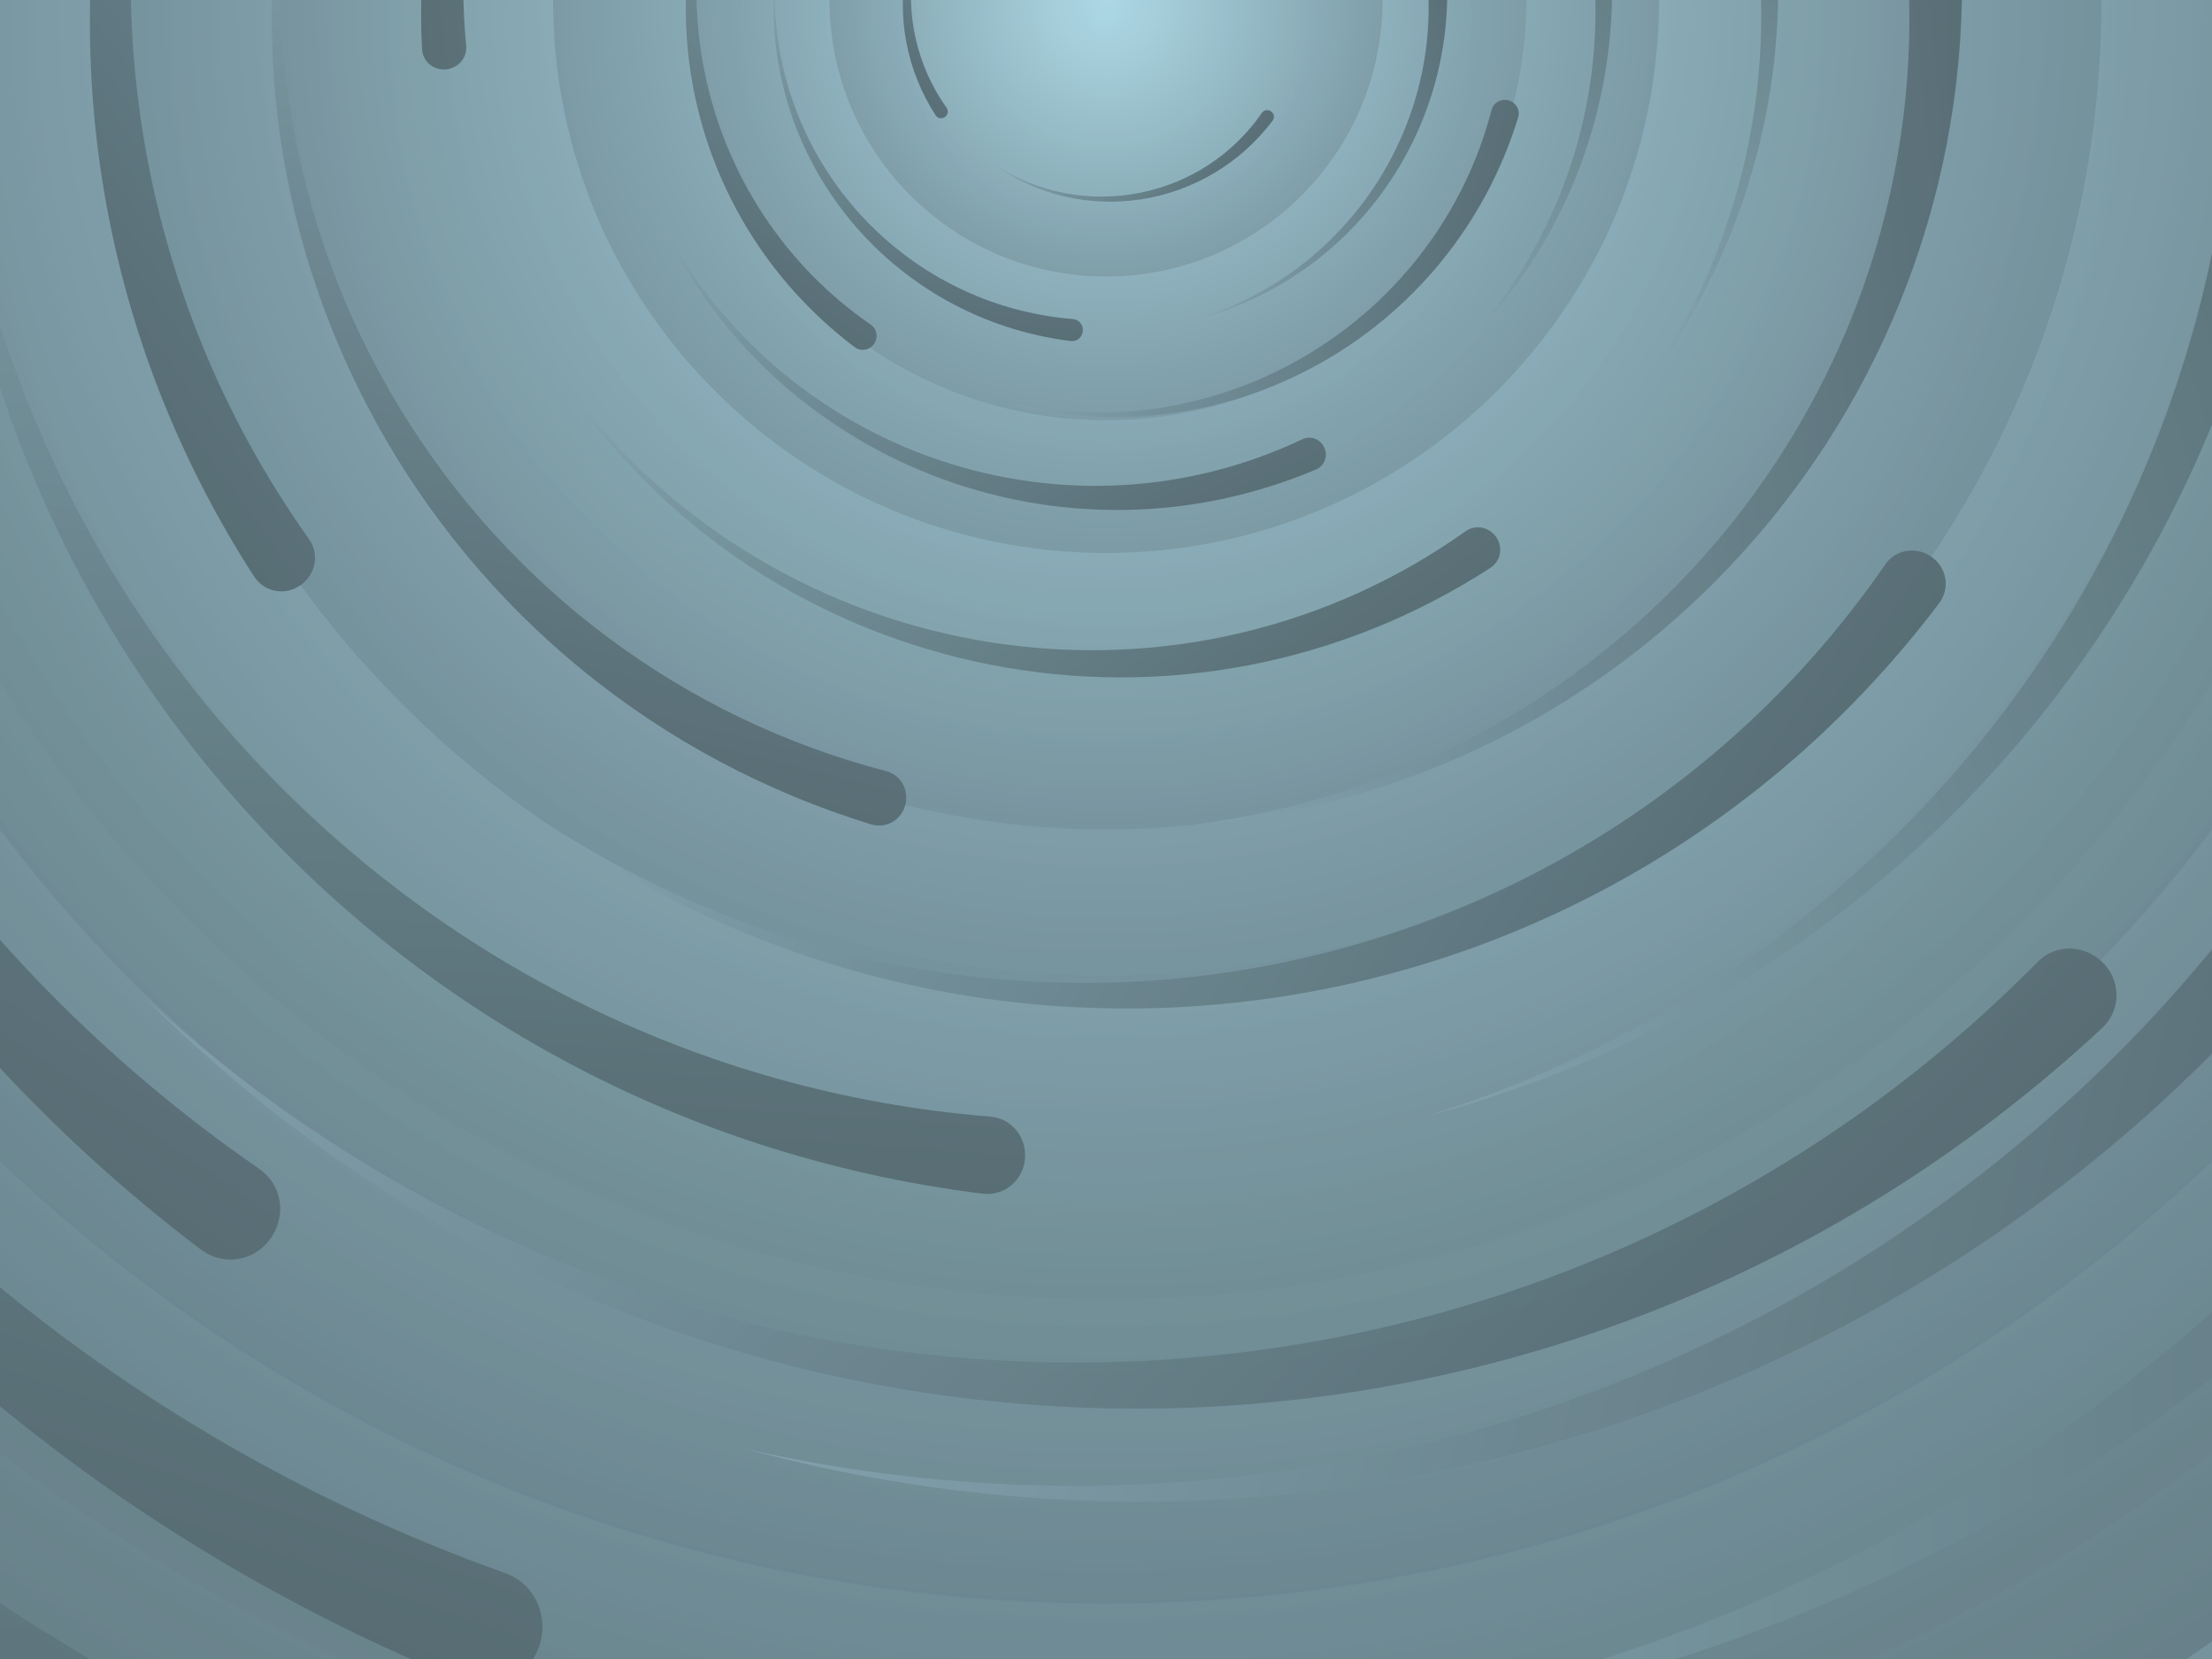
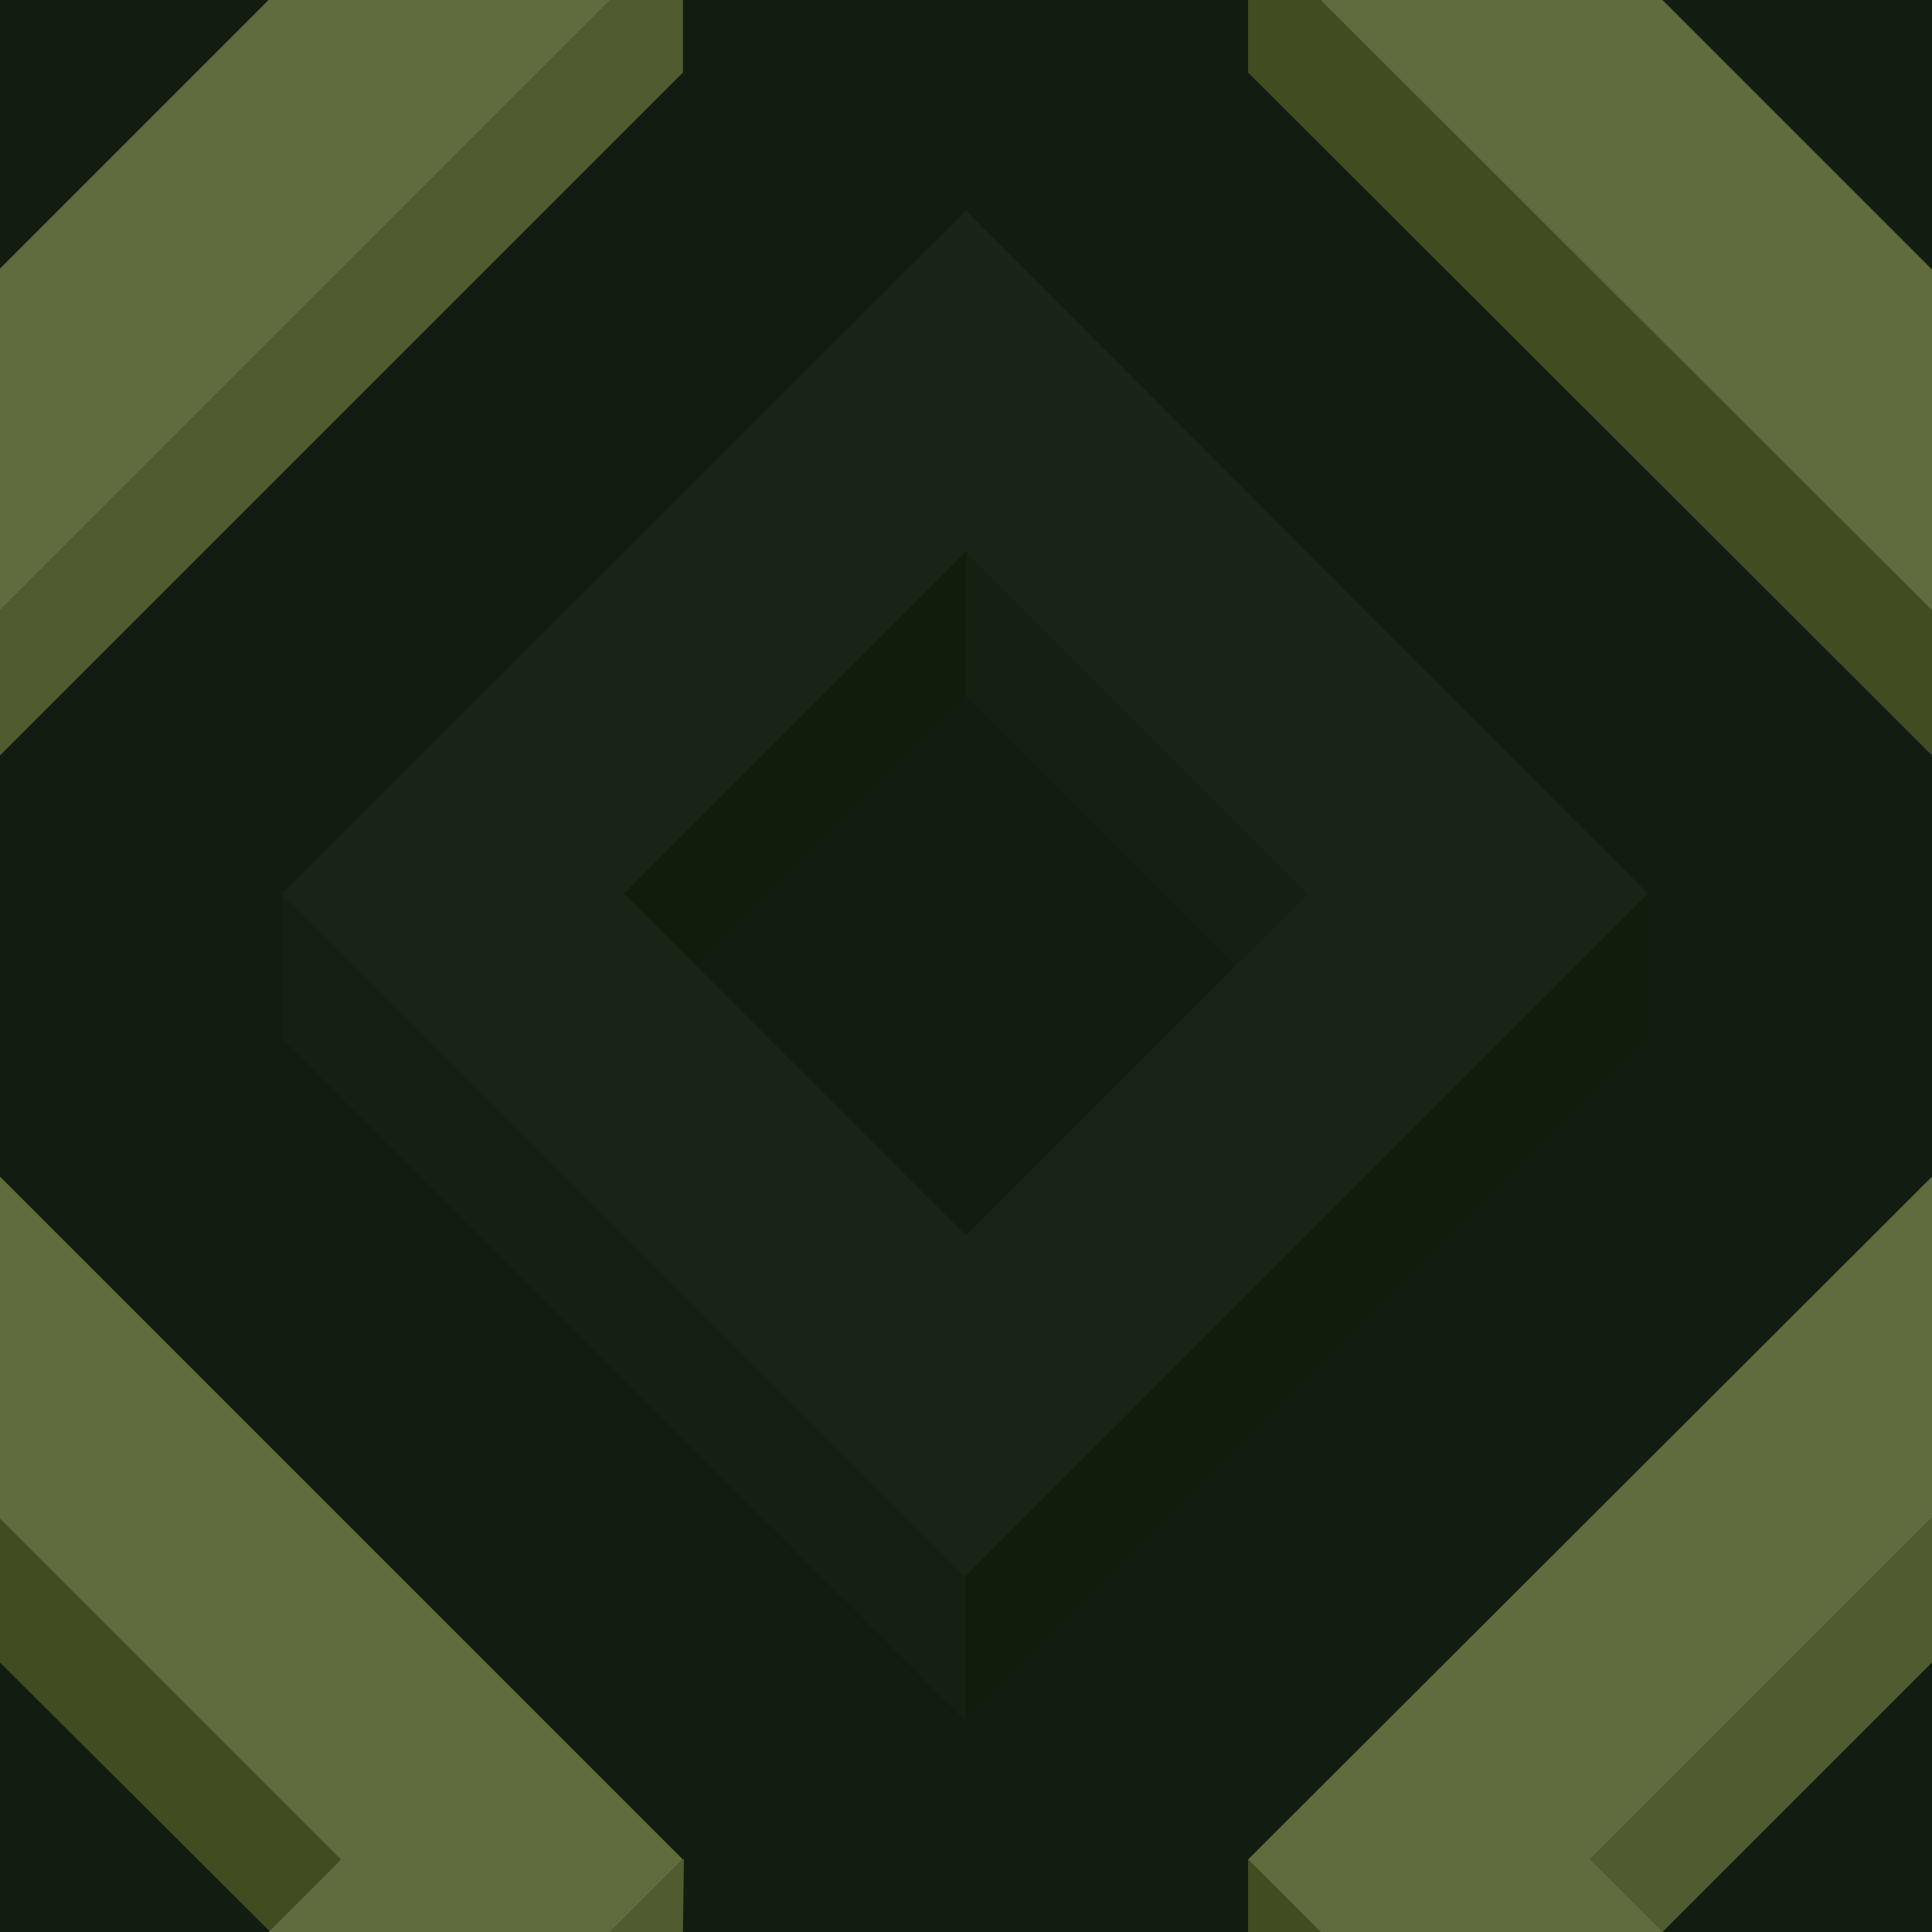
- <svg xmlns="http://www.w3.org/2000/svg" viewBox="0 0 2000 1500">
-   <rect fill="#556A71" width="2000" height="1500" />
-   <defs>
-     <radialGradient id="a" gradientUnits="objectBoundingBox">
-       <stop offset="0" stop-color="#ADD8E6" />
-       <stop offset="1" stop-color="#556A71" />
-     </radialGradient>
-     <linearGradient id="b" gradientUnits="userSpaceOnUse" x1="0" y1="750" x2="1550" y2="750">
-       <stop offset="0" stop-color="#81a1ac" />
-       <stop offset="1" stop-color="#556A71" />
-     </linearGradient>
-     <path id="s" fill="url(#b)" d="M1549.2 51.6c-5.4 99.1-20.2 197.6-44.2 293.6c-24.1 96-57.4 189.4-99.3 278.6c-41.9 89.2-92.4 174.1-150.3 253.3c-58 79.2-123.4 152.6-195.1 219c-71.7 66.4-149.6 125.8-232.2 177.2c-82.7 51.4-170.1 94.7-260.7 129.1c-90.6 34.4-184.4 60-279.5 76.3C192.6 1495 96.1 1502 0 1500c96.1-2.1 191.8-13.3 285.4-33.6c93.6-20.2 185-49.5 272.5-87.2c87.6-37.7 171.3-83.8 249.6-137.3c78.4-53.5 151.5-114.5 217.9-181.7c66.5-67.2 126.4-140.7 178.6-218.9c52.3-78.3 96.9-161.4 133-247.9c36.1-86.5 63.8-176.2 82.6-267.6c18.8-91.4 28.6-184.4 29.6-277.4c0.3-27.6 23.2-48.7 50.8-48.4s49.5 21.8 49.2 49.5c0 0.7 0 1.3-0.1 2L1549.2 51.6z" />
-     <g id="g">
-       <use href="#s" transform="scale(0.12) rotate(60)" />
-       <use href="#s" transform="scale(0.2) rotate(10)" />
-       <use href="#s" transform="scale(0.25) rotate(40)" />
-       <use href="#s" transform="scale(0.3) rotate(-20)" />
-       <use href="#s" transform="scale(0.4) rotate(-30)" />
-       <use href="#s" transform="scale(0.5) rotate(20)" />
-       <use href="#s" transform="scale(0.6) rotate(60)" />
-       <use href="#s" transform="scale(0.7) rotate(10)" />
-       <use href="#s" transform="scale(0.835) rotate(-40)" />
-       <use href="#s" transform="scale(0.9) rotate(40)" />
-       <use href="#s" transform="scale(1.05) rotate(25)" />
-       <use href="#s" transform="scale(1.2) rotate(8)" />
-       <use href="#s" transform="scale(1.333) rotate(-60)" />
-       <use href="#s" transform="scale(1.45) rotate(-30)" />
-       <use href="#s" transform="scale(1.6) rotate(10)" />
-     </g>
-   </defs>
-   <g transform="translate(1000 0)">
-     <g transform="">
-       <circle fill="url(#a)" r="3000" />
-       <g opacity="0.5">
-         <circle fill="url(#a)" r="2000" />
-         <circle fill="url(#a)" r="1800" />
-         <circle fill="url(#a)" r="1700" />
-         <circle fill="url(#a)" r="1651" />
-         <circle fill="url(#a)" r="1450" />
-         <circle fill="url(#a)" r="1250" />
-         <circle fill="url(#a)" r="1175" />
-         <circle fill="url(#a)" r="900" />
-         <circle fill="url(#a)" r="750" />
-         <circle fill="url(#a)" r="500" />
-         <circle fill="url(#a)" r="380" />
-         <circle fill="url(#a)" r="250" />
-       </g>
-       <g transform="rotate(-36 0 0)">
-         <use href="#g" transform="rotate(10)" />
-         <use href="#g" transform="rotate(120)" />
-         <use href="#g" transform="rotate(240)" />
-       </g>
-       <circle fill-opacity="0.05" fill="url(#a)" r="3000" />
-     </g>
+ <svg xmlns="http://www.w3.org/2000/svg" viewBox="0 0 200 200">
+   <rect fill="#121D12" width="200" height="200" />
+   <g fill-opacity="1">
+     <polygon fill="#111c0d" points="100 57.1 64 93.1 71.5 100.6 100 72.1" />
+     <polygon fill="#142012" points="100 57.1 100 72.1 128.6 100.6 136.1 93.1" />
+     <polygon fill="#111c0d" points="100 163.2 100 178.2 170.7 107.5 170.8 92.4" />
+     <polygon fill="#142012" points="100 163.2 29.2 92.5 29.2 107.5 100 178.2" />
+     <path fill="#182416" d="M100 21.8L29.2 92.5l70.7 70.7l70.7-70.7L100 21.8z M100 127.9L64.6 92.5L100 57.1l35.4 35.4L100 127.9z" />
+     <polygon fill="#414c21" points="0 157.1 0 172.1 28.6 200.6 36.1 193.1" />
+     <polygon fill="#505b2f" points="70.7 200 70.8 192.4 63.2 200" />
+     <polygon fill="#606B3E" points="27.8 200 63.2 200 70.7 192.5 0 121.8 0 157.2 35.3 192.5" />
+     <polygon fill="#505b2f" points="200 157.1 164 193.1 171.5 200.6 200 172.1" />
+     <polygon fill="#414c21" points="136.7 200 129.2 192.5 129.2 200" />
+     <polygon fill="#606B3E" points="172.1 200 164.6 192.5 200 157.1 200 157.2 200 121.8 200 121.8 129.2 192.5 136.7 200" />
+     <polygon fill="#414c21" points="129.2 0 129.2 7.5 200 78.2 200 63.2 136.7 0" />
+     <polygon fill="#606B3E" points="200 27.8 200 27.9 172.1 0 136.7 0 200 63.2 200 63.2" />
+     <polygon fill="#505b2f" points="63.2 0 0 63.2 0 78.2 70.7 7.5 70.7 0" />
+     <polygon fill="#606B3E" points="0 63.2 63.2 0 27.8 0 0 27.8" />
  </g>
</svg>
